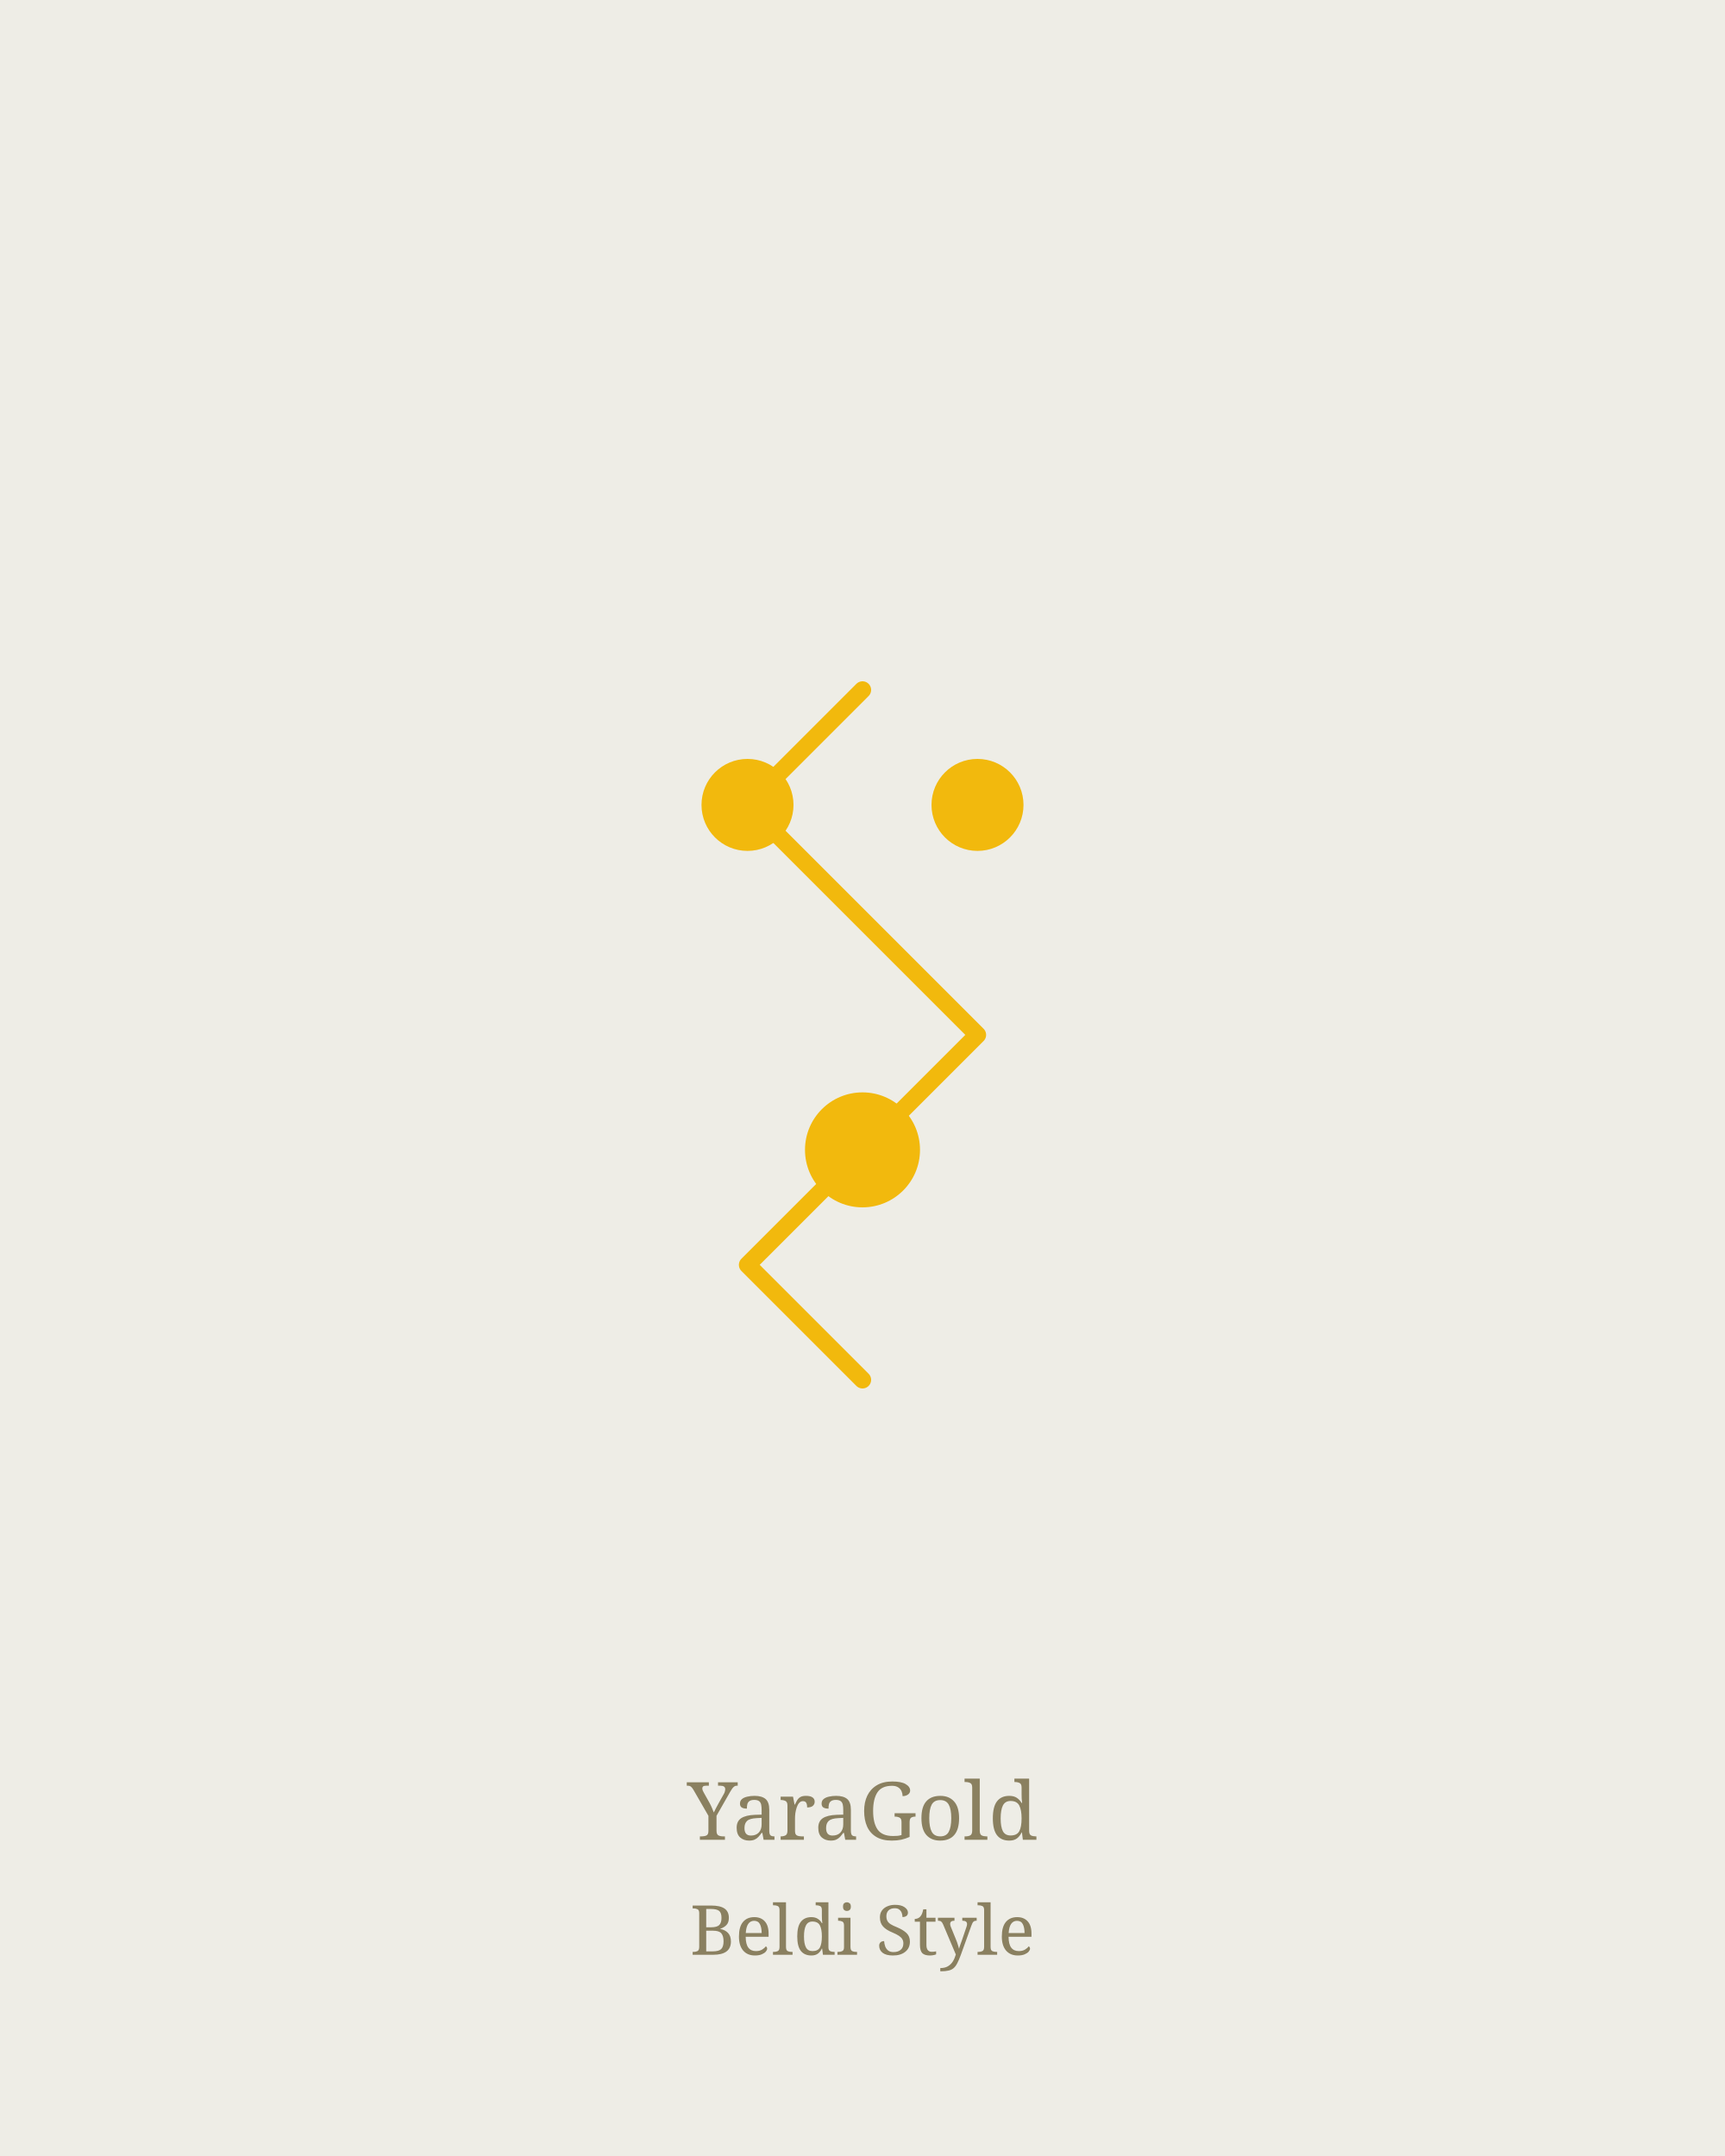
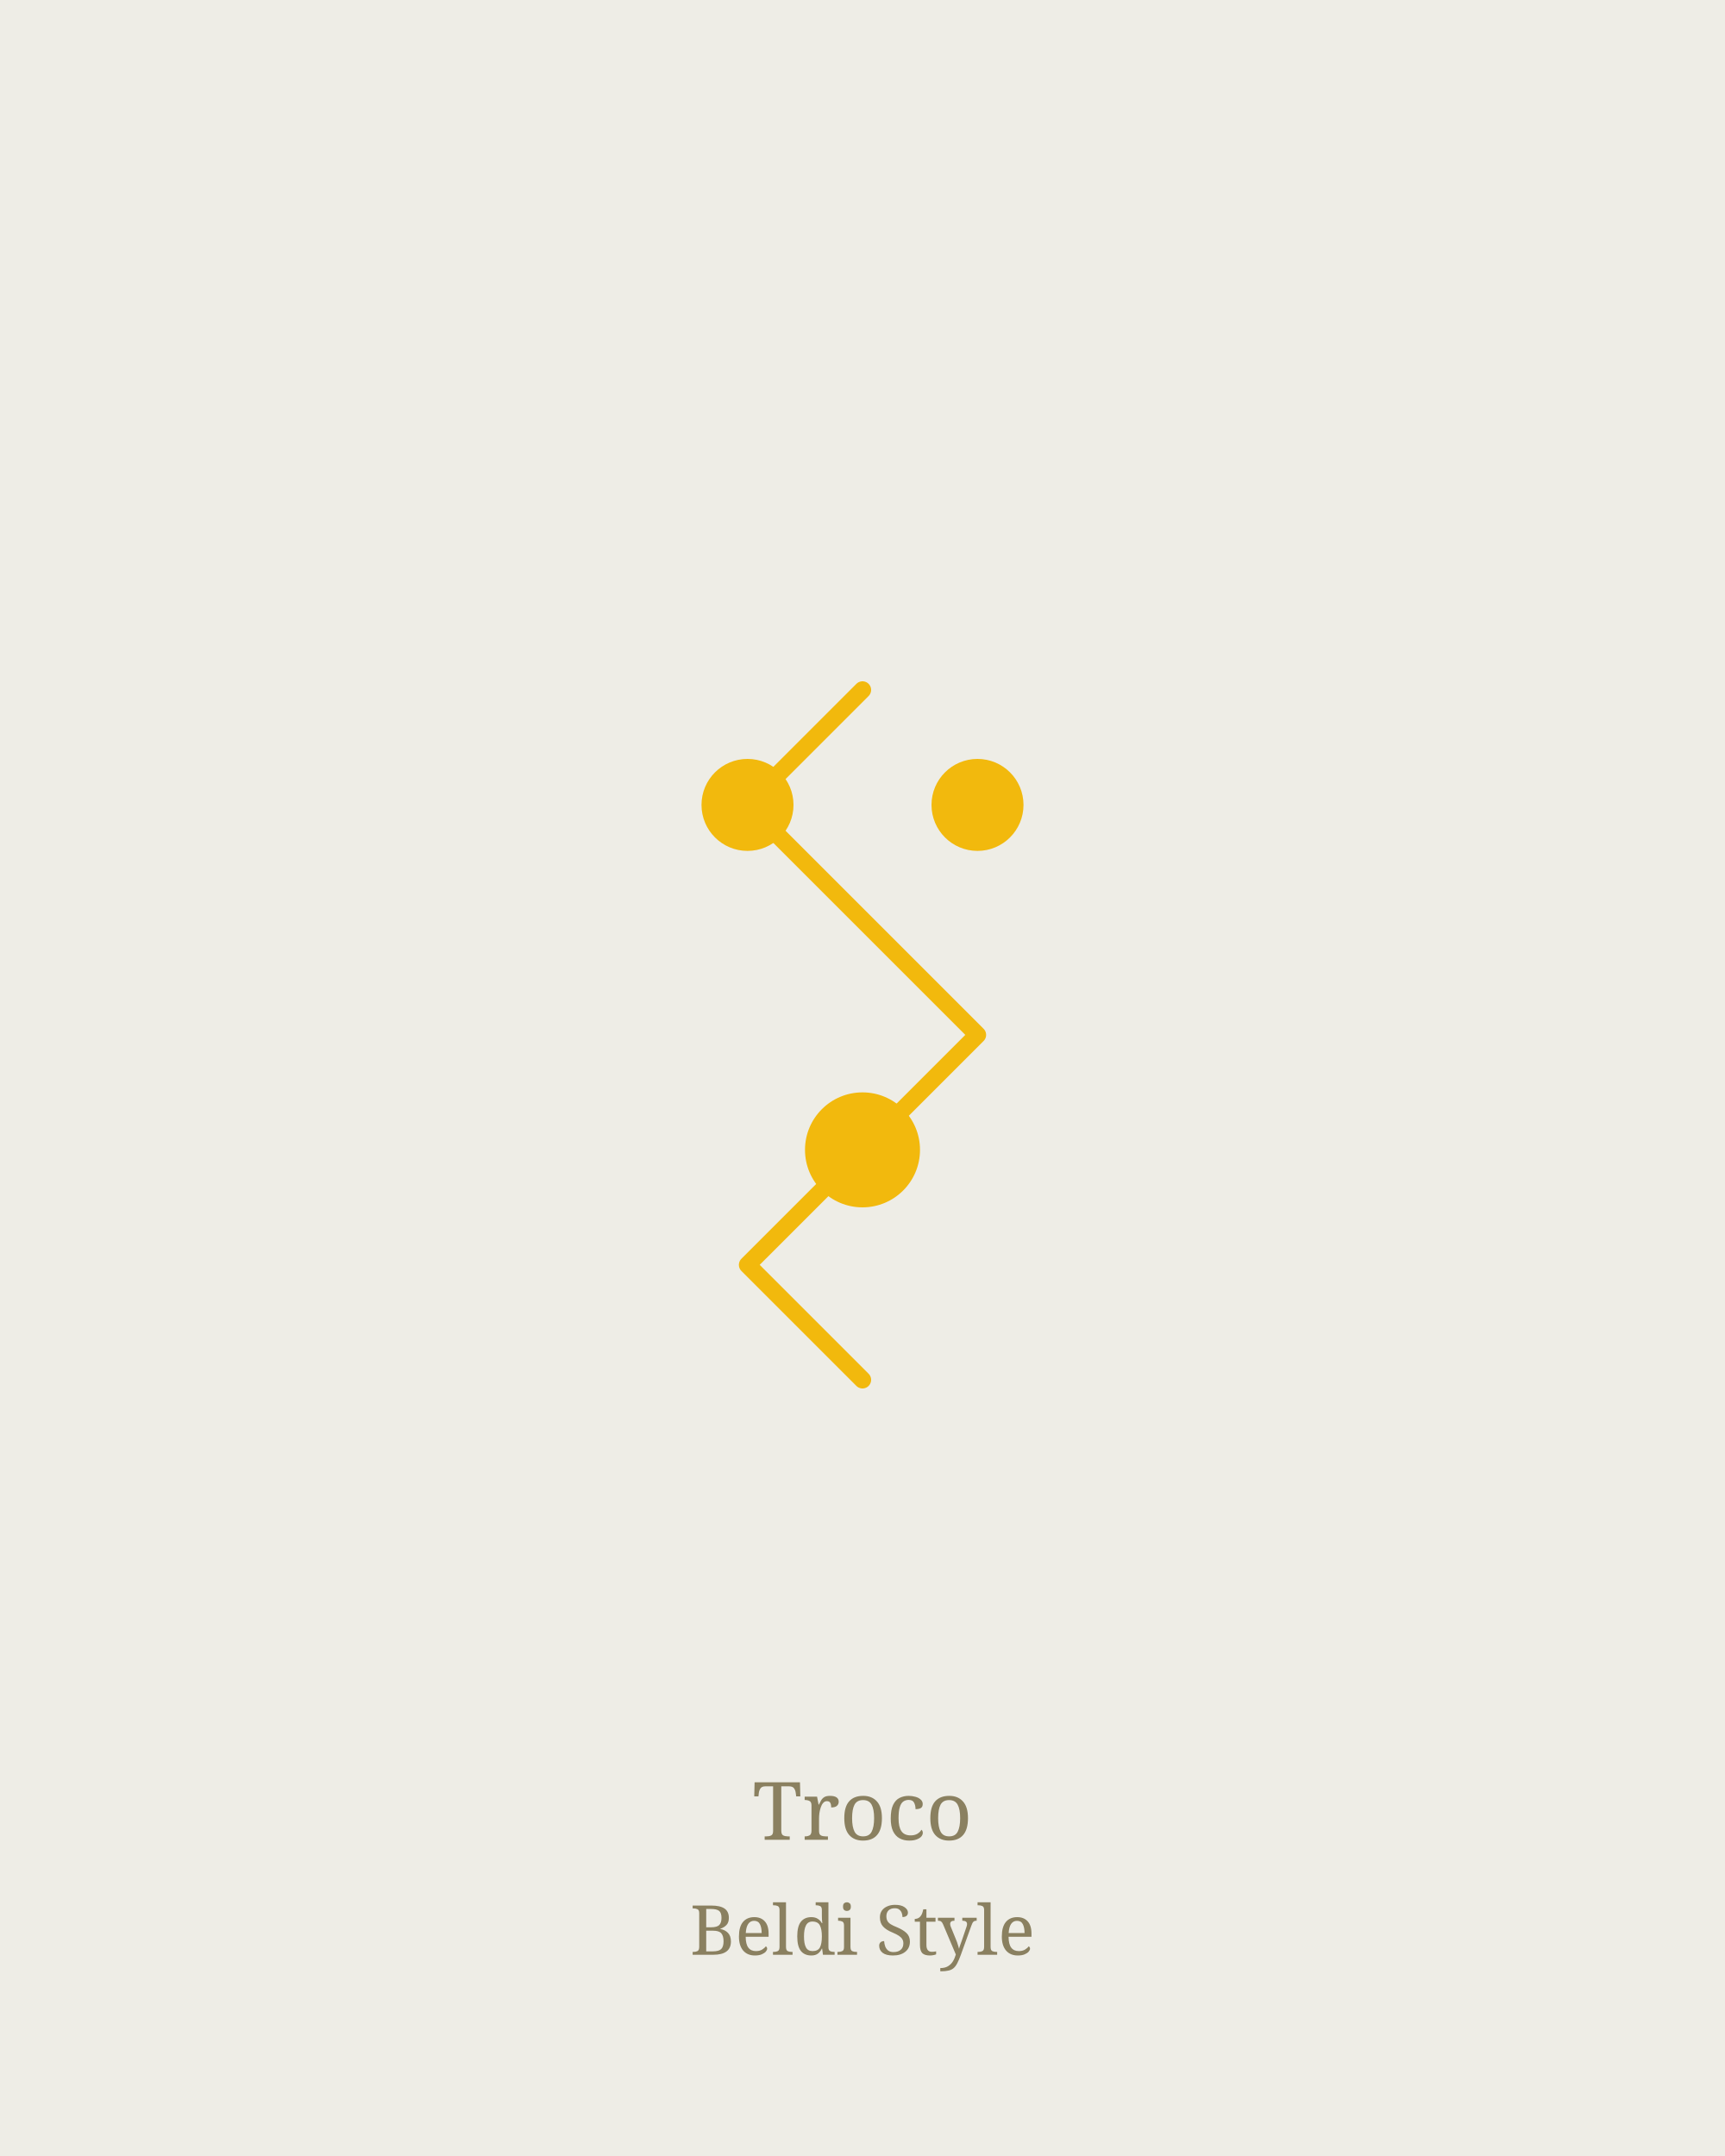
<svg xmlns="http://www.w3.org/2000/svg" width="300" height="375">
  <rect width="100%" height="100%" fill="#f8f8f5" />
  <rect width="100%" height="100%" fill="#8a8060" opacity="0.1" />
  <path d="M150 120 l-20 20 l40 40 l-40 40 l20 20" fill="none" stroke="#f2b90d" stroke-width="3" stroke-linecap="round" stroke-linejoin="round" />
  <circle cx="130" cy="140" r="8" fill="#f2b90d" />
  <circle cx="170" cy="140" r="8" fill="#f2b90d" />
  <circle cx="150" cy="200" r="10" fill="#f2b90d" />
-   <text x="150" y="320" text-anchor="middle" font-family="serif" font-size="14" fill="#8a8060">YaraGold</text>
+   <text x="150" y="320" text-anchor="middle" font-family="serif" font-size="14" fill="#8a8060">Troco</text>
  <text x="150" y="340" text-anchor="middle" font-family="serif" font-size="12" fill="#8a8060">Beldi Style</text>
</svg>
